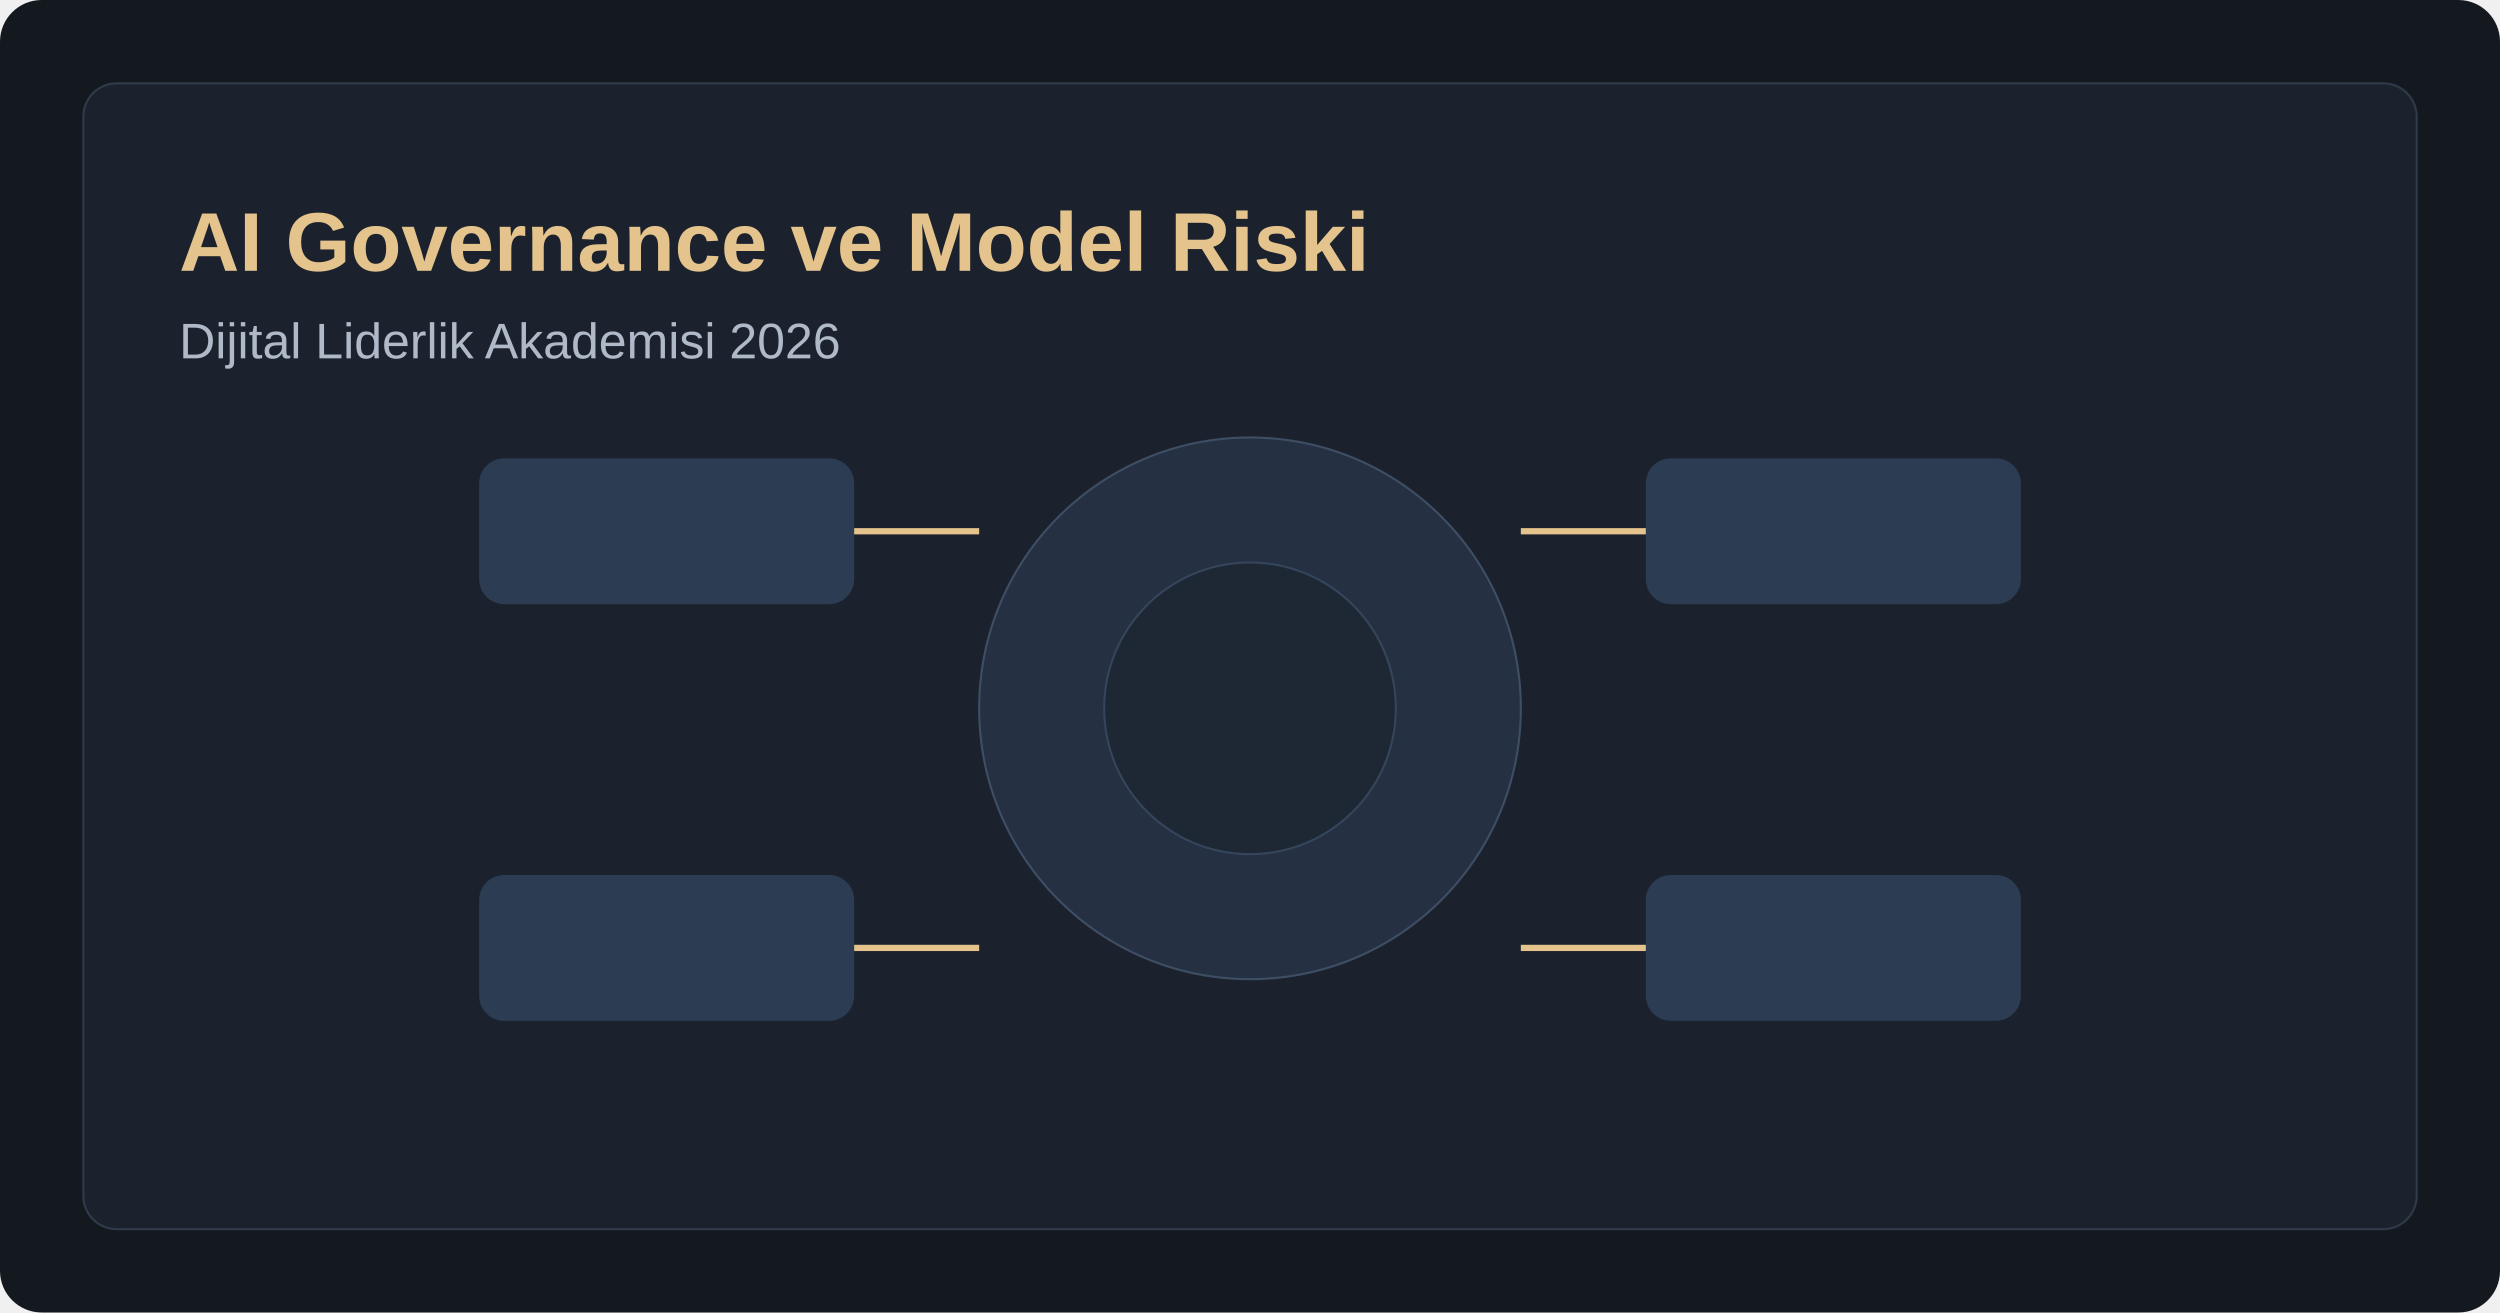
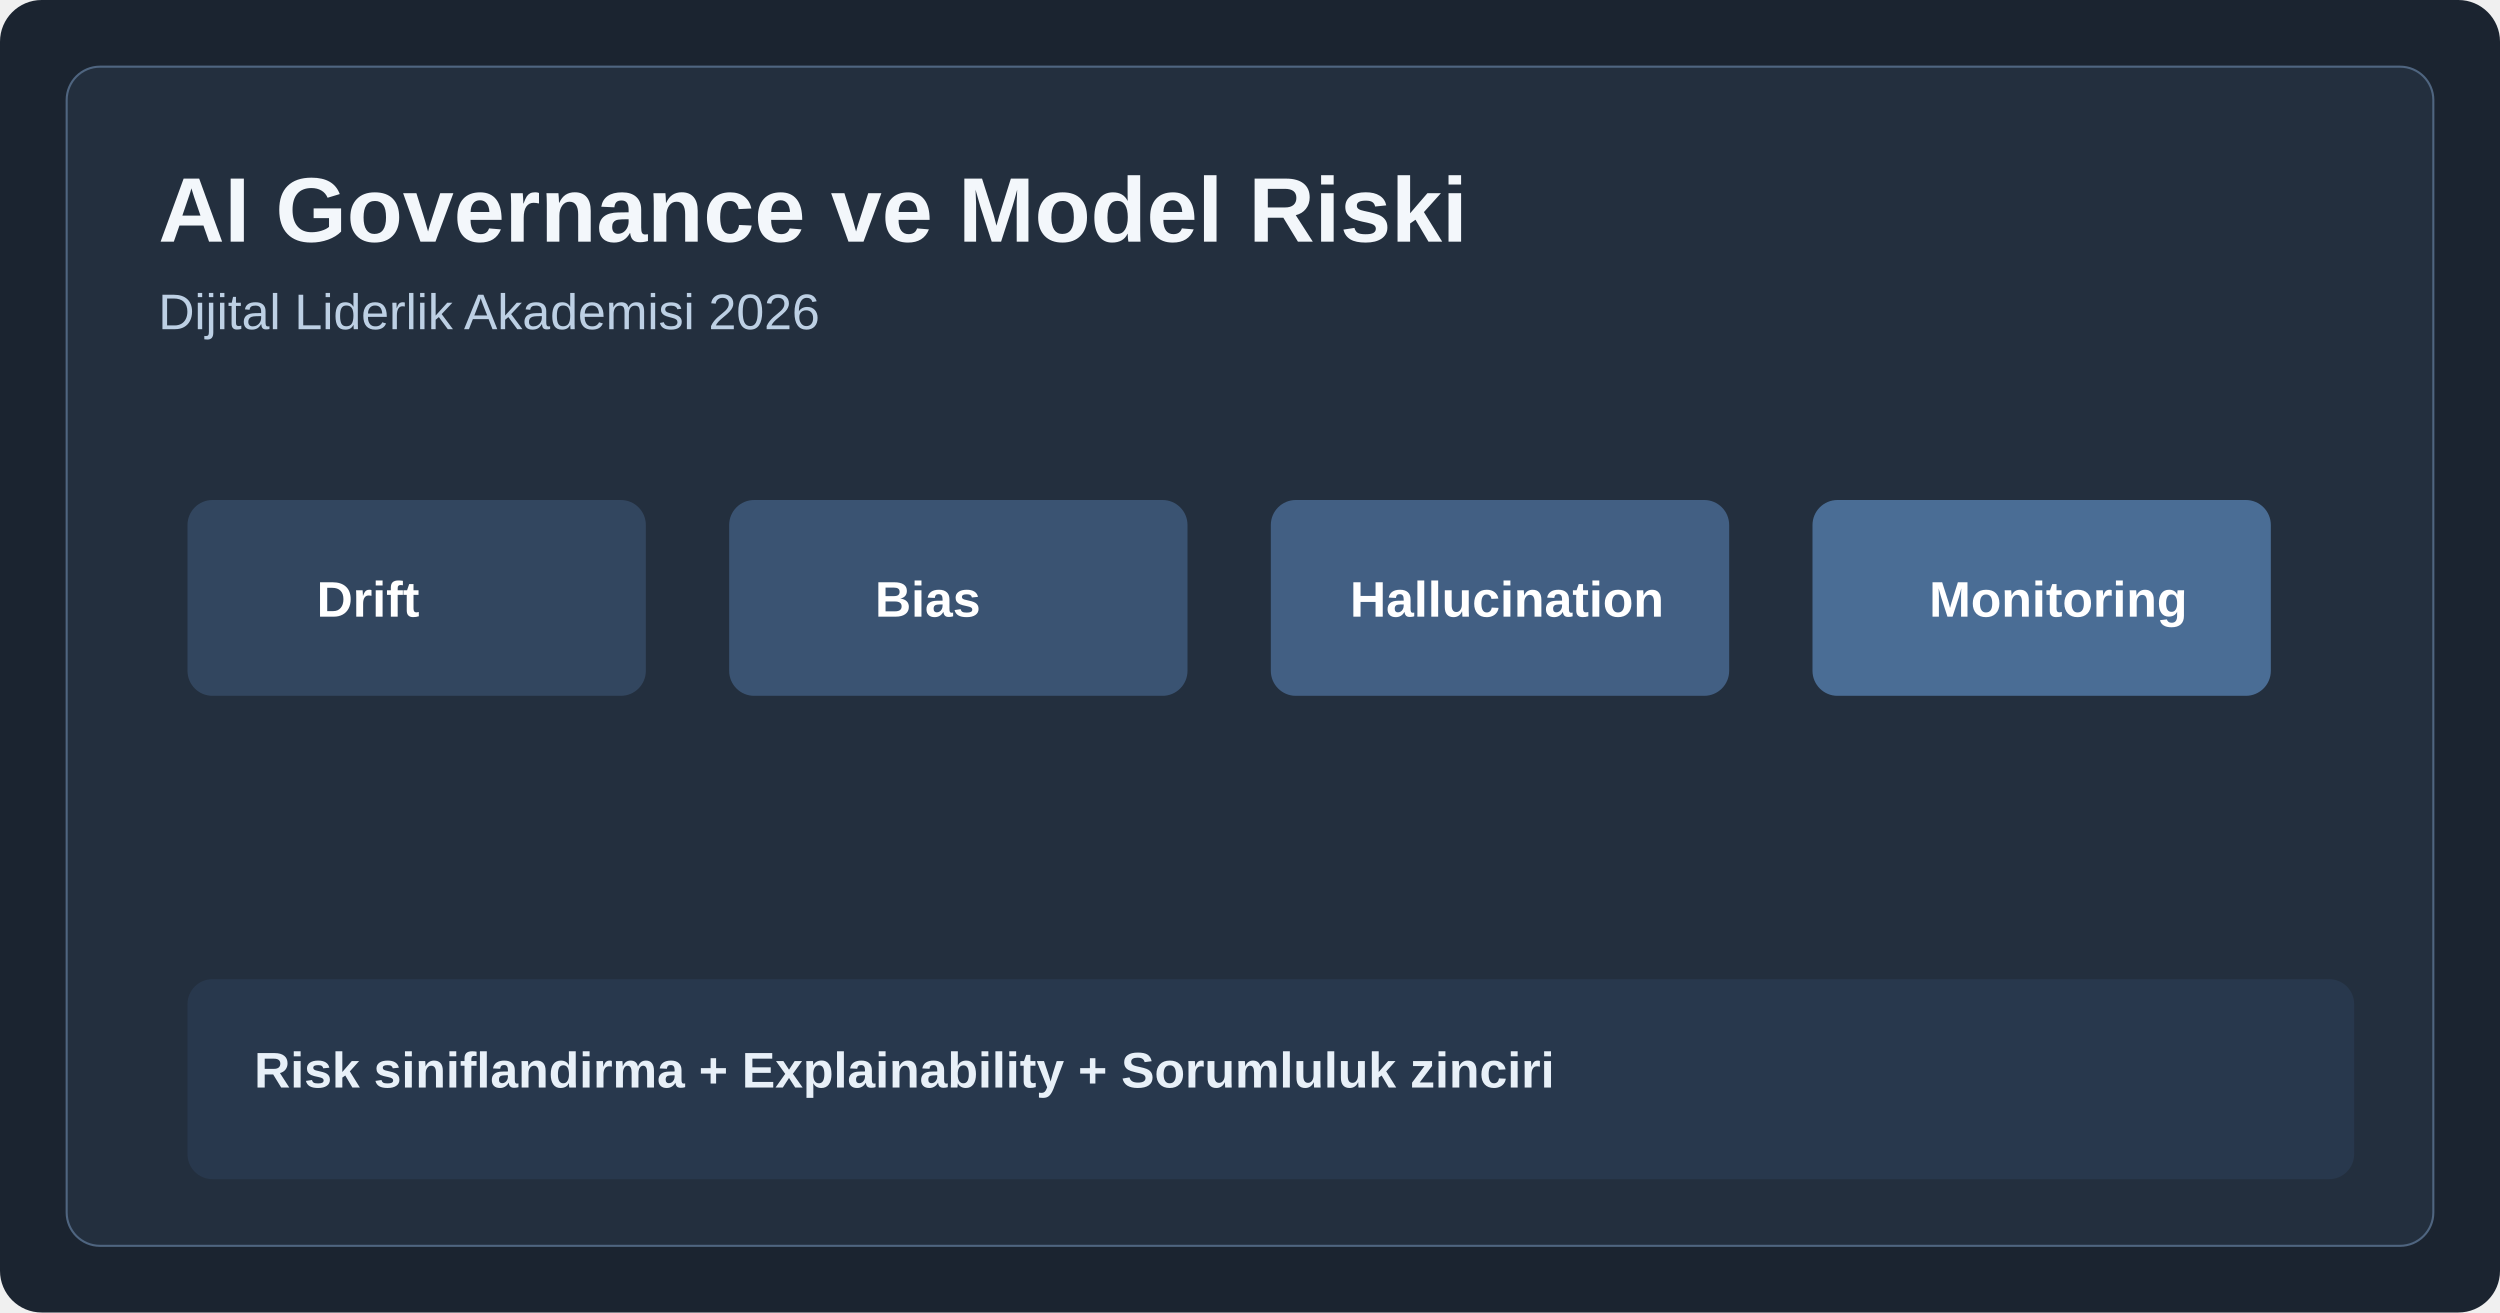
- <svg xmlns="http://www.w3.org/2000/svg" width="1200" height="630" viewBox="0 0 1200 630" fill="none">
-   <rect width="1200" height="630" rx="20" fill="#141920" />
-   <rect x="40" y="40" width="1120" height="550" rx="16" fill="#1B222D" stroke="#2F3A4A" />
-   <text x="86" y="130" fill="#E4C38D" font-size="40" font-family="Manrope, Arial" font-weight="700">AI Governance ve Model Riski</text>
-   <text x="86" y="172" fill="#AFB9C8" font-size="24" font-family="Manrope, Arial">Dijital Liderlik Akademisi 2026</text>
-   <circle cx="600" cy="340" r="130" fill="#253042" stroke="#3E4E64" />
-   <circle cx="600" cy="340" r="70" fill="#1E2734" stroke="#35455B" />
-   <rect x="230" y="220" width="180" height="70" rx="12" fill="#2B3C53" />
-   <rect x="790" y="220" width="180" height="70" rx="12" fill="#2B3C53" />
-   <rect x="230" y="420" width="180" height="70" rx="12" fill="#2B3C53" />
-   <rect x="790" y="420" width="180" height="70" rx="12" fill="#2B3C53" />
-   <path d="M410 255H470" stroke="#E4C38D" stroke-width="3" />
-   <path d="M730 255H790" stroke="#E4C38D" stroke-width="3" />
-   <path d="M410 455H470" stroke="#E4C38D" stroke-width="3" />
-   <path d="M730 455H790" stroke="#E4C38D" stroke-width="3" />
+ <svg xmlns="http://www.w3.org/2000/svg" width="1200" height="630" viewBox="0 0 1200 630">
+   <rect width="1200" height="630" rx="20" fill="#1b2430" />
+   <rect x="32" y="32" width="1136" height="566" rx="16" fill="#232f3e" stroke="#4f6580" />
+   <text x="76" y="116" fill="#f3f7fb" font-size="44" font-family="Arial" font-weight="700">AI Governance ve Model Riski</text>
+   <text x="76" y="158" fill="#bdd0e4" font-size="24" font-family="Arial">Dijital Liderlik Akademisi 2026</text>
+   <rect x="90" y="240" width="220" height="94" rx="12" fill="#32465f" />
+   <text x="152" y="296" fill="#fff" font-size="24" font-family="Arial" font-weight="700">Drift</text>
+   <rect x="350" y="240" width="220" height="94" rx="12" fill="#3a5372" />
+   <text x="420" y="296" fill="#fff" font-size="24" font-family="Arial" font-weight="700">Bias</text>
+   <rect x="610" y="240" width="220" height="94" rx="12" fill="#425f83" />
+   <text x="648" y="296" fill="#fff" font-size="24" font-family="Arial" font-weight="700">Hallucination</text>
+   <rect x="870" y="240" width="220" height="94" rx="12" fill="#4a6d95" />
+   <text x="926" y="296" fill="#fff" font-size="24" font-family="Arial" font-weight="700">Monitoring</text>
+   <rect x="90" y="470" width="1040" height="96" rx="12" fill="#28384d" />
+   <text x="122" y="522" fill="#e8f0f8" font-size="24" font-family="Arial" font-weight="700">Risk siniflandirma + Explainability + Sorumluluk zinciri</text>
</svg>
